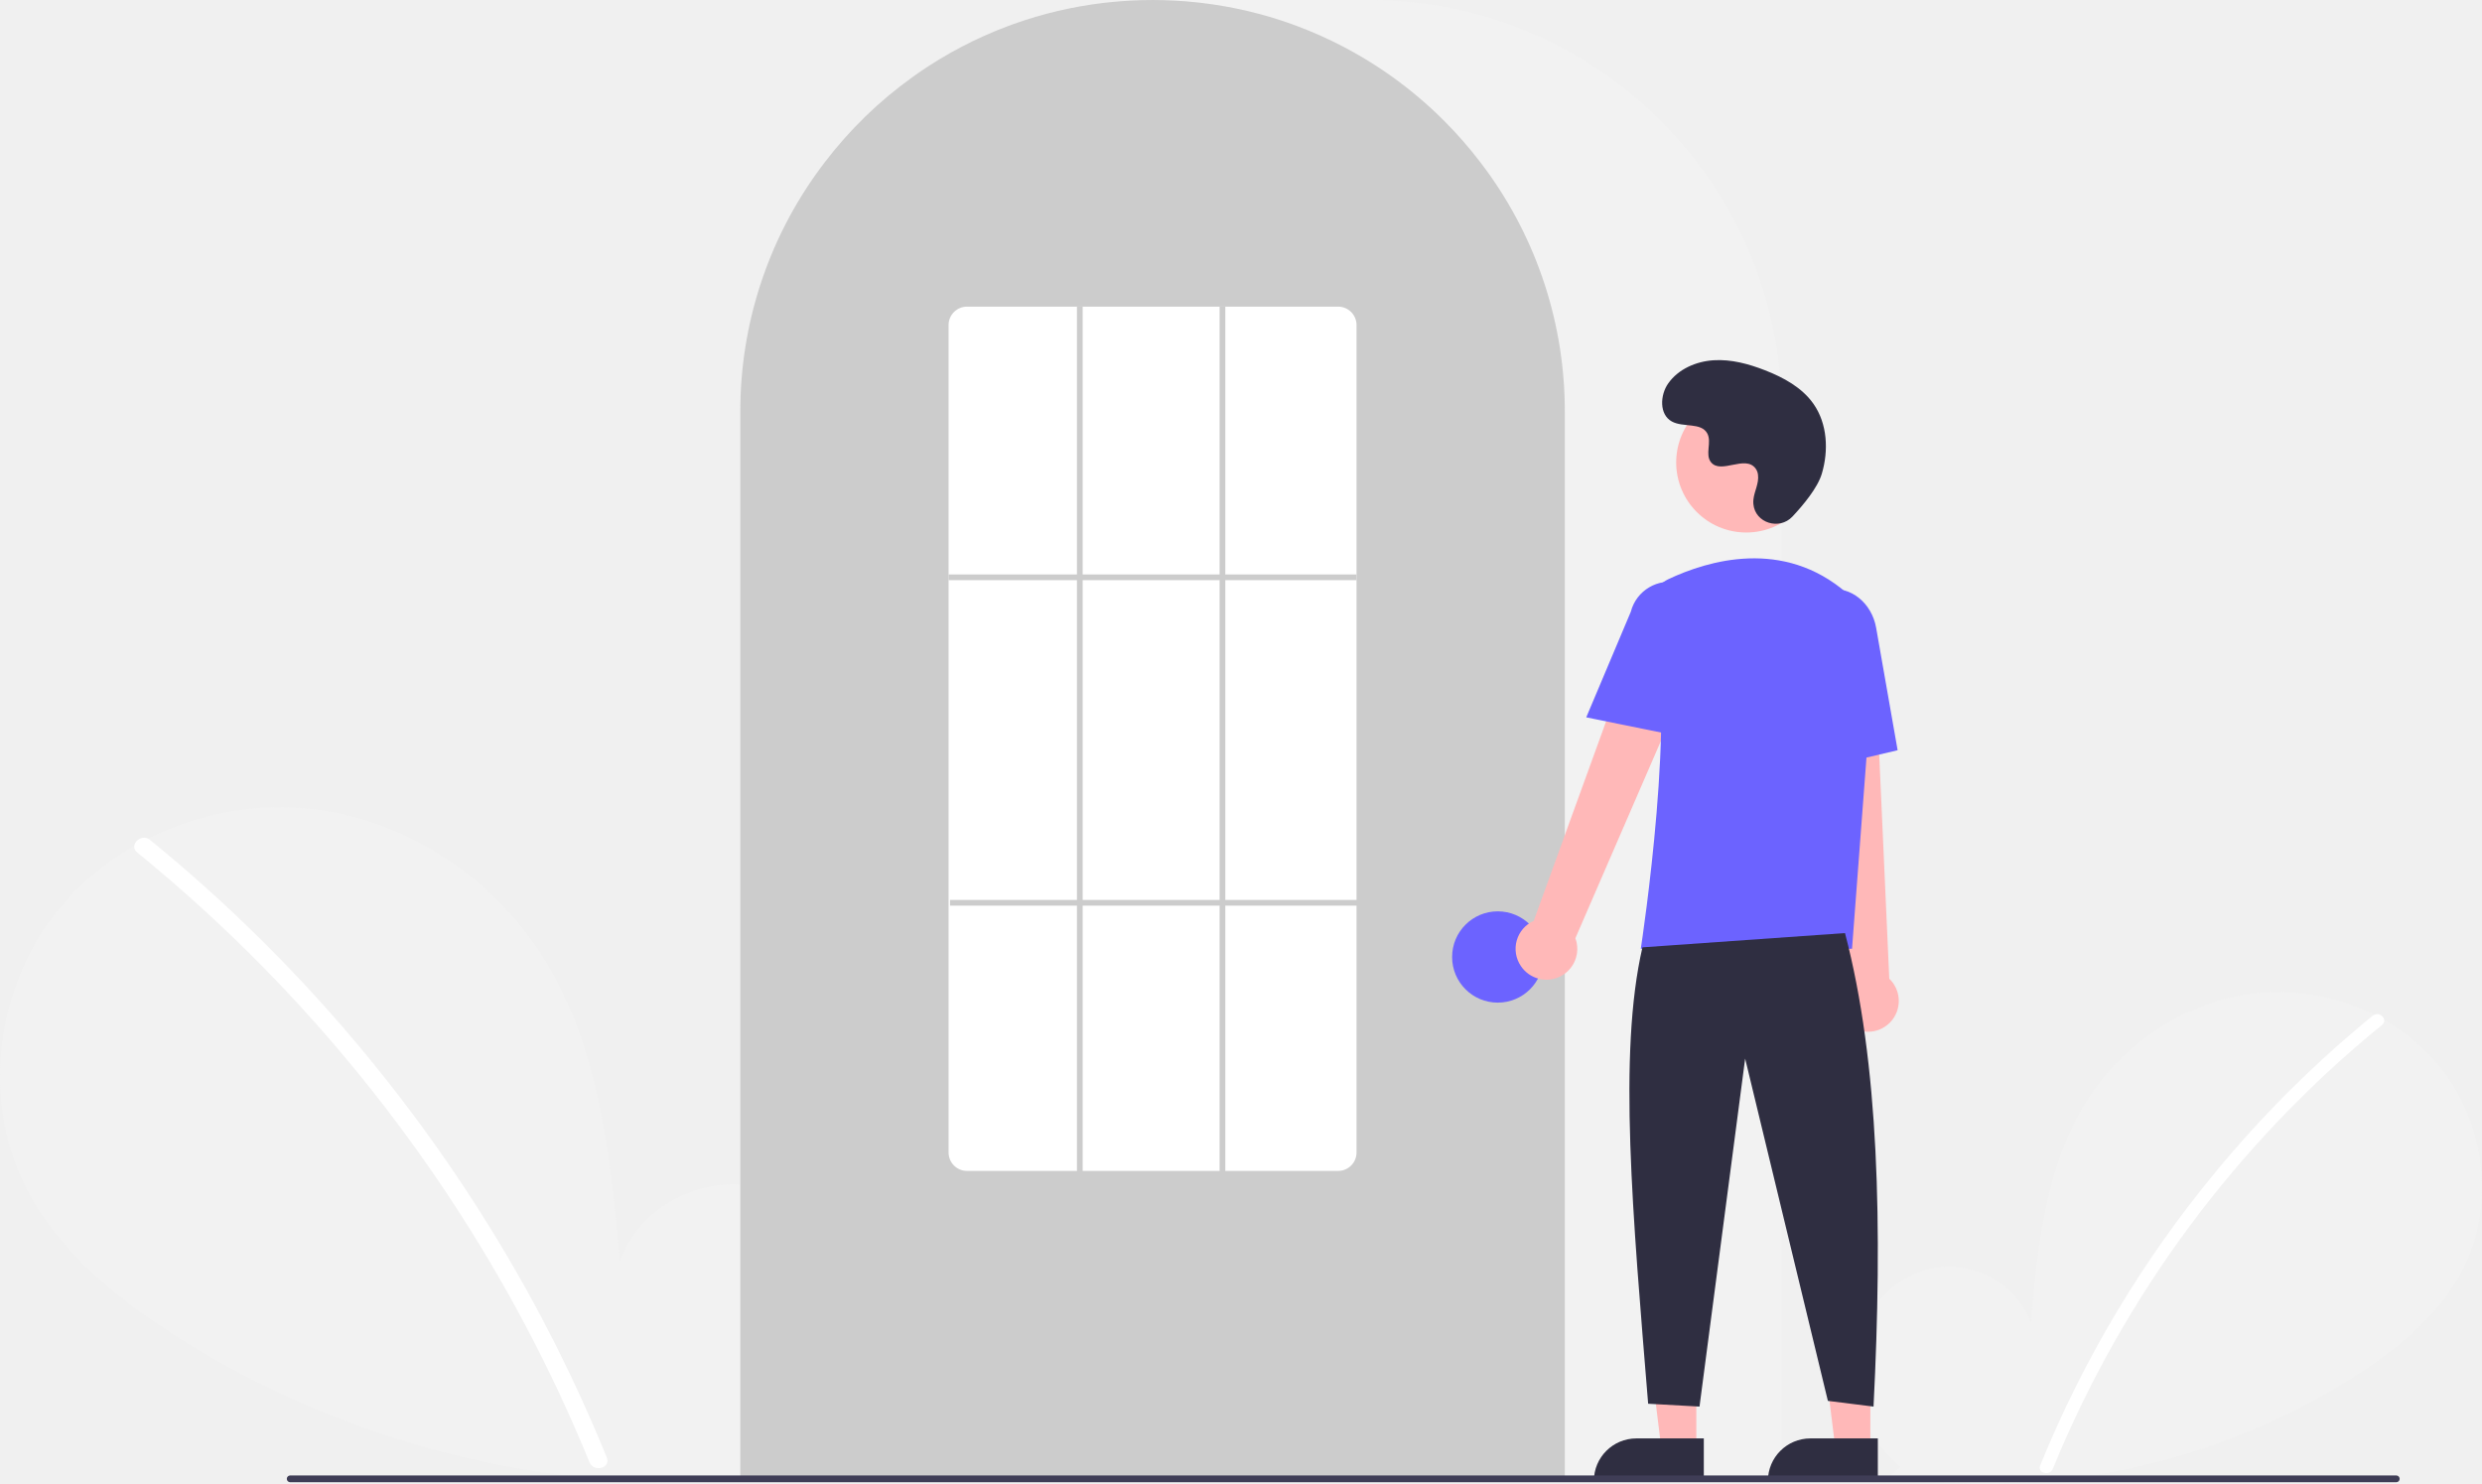
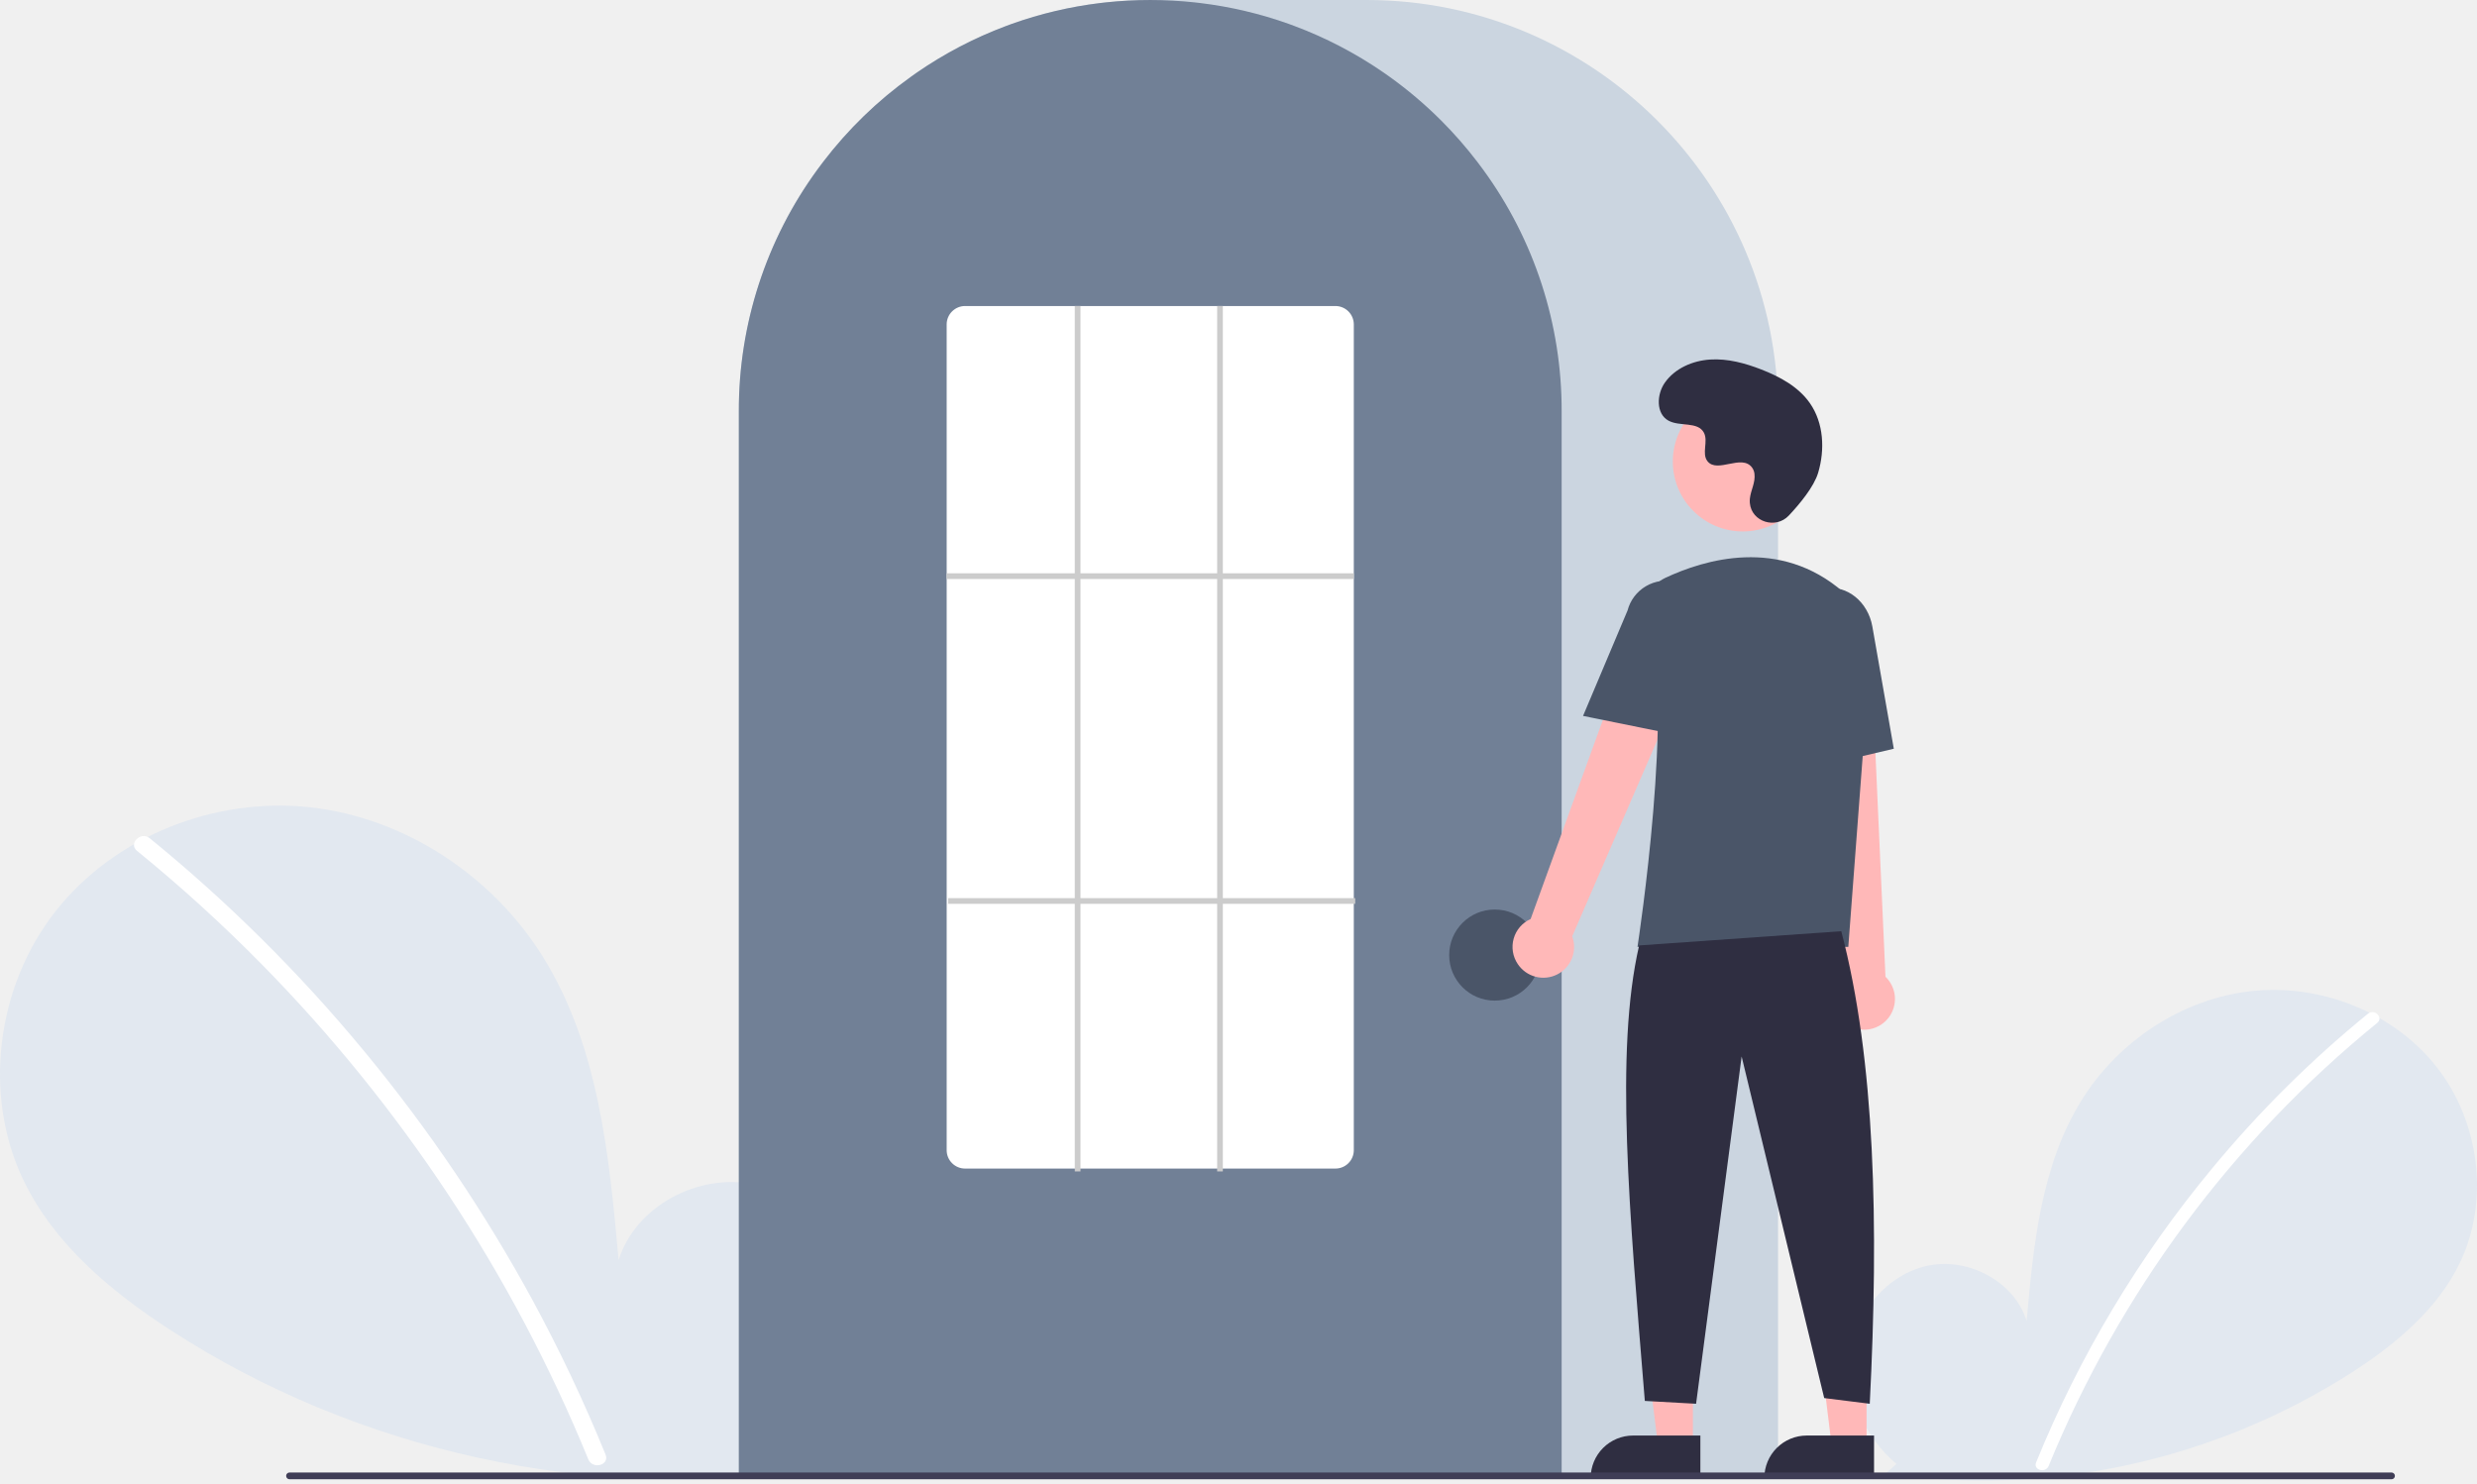
- <svg xmlns="http://www.w3.org/2000/svg" id="b368e7d6-7c4a-408c-9a35-0514749a7e1a" data-name="Layer 1" width="870" height="520.139" viewBox="0 0 870 520.139">
-   <path d="M831.092,704.187c-11.138-9.412-17.904-24.28-16.13-38.754s12.764-27.78,27.018-30.854,30.504,5.435,34.834,19.359c2.383-26.846,5.129-54.818,19.402-77.68,12.924-20.701,35.309-35.514,59.569-38.164s49.803,7.359,64.933,26.507,18.835,46.985,8.238,68.969c-7.806,16.195-22.188,28.247-37.257,38.052a240.452,240.452,0,0,1-164.454,35.977Z" transform="translate(-165 -189.9307)" fill="#f2f2f2" />
-   <path d="M996.728,546.01a393.414,393.414,0,0,0-54.826,54.442,394.561,394.561,0,0,0-61.752,103.194c-1.112,2.725,3.313,3.911,4.412,1.216A392.342,392.342,0,0,1,999.963,549.245c2.284-1.86-.97-5.08-3.236-3.236Z" transform="translate(-165 -189.9307)" fill="#fff" />
-   <path d="M445.067,701.63c15.299-12.927,24.591-33.348,22.154-53.228s-17.531-38.156-37.11-42.377-41.897,7.464-47.844,26.59c-3.273-36.873-7.044-75.292-26.648-106.693-17.751-28.433-48.497-48.778-81.818-52.418s-68.404,10.107-89.185,36.407-25.869,64.535-11.315,94.729c10.722,22.243,30.475,38.797,51.172,52.264,66.03,42.965,147.939,60.884,225.877,49.415" transform="translate(-165 -189.9307)" fill="#f2f2f2" />
-   <path d="M217.567,484.373a540.355,540.355,0,0,1,75.304,74.777A548.076,548.076,0,0,1,352.257,647.04a545.835,545.835,0,0,1,25.43,53.846c1.527,3.743-4.55,5.372-6.06,1.671a536.36,536.36,0,0,0-49.009-92.727A539.734,539.734,0,0,0,256.889,528.632a538.441,538.441,0,0,0-43.766-39.815c-3.138-2.555,1.332-6.978,4.444-4.444Z" transform="translate(-165 -189.9307)" fill="#fff" />
-   <path d="M789.5,708.931h-365v-374.5c0-79.678,64.822-144.5,144.5-144.5h76c79.677,0,144.5,64.822,144.5,144.5Z" transform="translate(-165 -189.9307)" fill="#f2f2f2" />
-   <path d="M713.5,708.931h-289v-374.5a143.382,143.382,0,0,1,27.596-84.944c.664-.905,1.326-1.798,2.009-2.681a144.466,144.466,0,0,1,30.754-29.851c.66-.48,1.322-.952,1.994-1.423a144.16,144.16,0,0,1,31.472-16.459c.661-.25,1.334-.501,2.007-.742a144.02,144.02,0,0,1,31.108-7.336c.658-.09,1.333-.16,2.008-.23a146.288,146.288,0,0,1,31.105,0c.673.07,1.349.141,2.014.231a143.995,143.995,0,0,1,31.1,7.335c.673.241,1.346.492,2.009.743a143.799,143.799,0,0,1,31.106,16.216c.672.461,1.344.933,2.006,1.405a145.987,145.987,0,0,1,18.384,15.564,144.305,144.305,0,0,1,12.724,14.551c.681.88,1.343,1.773,2.005,2.677A143.382,143.382,0,0,1,713.5,334.431Z" transform="translate(-165 -189.9307)" fill="#ccc" />
-   <circle cx="525" cy="335.5" r="16" fill="#6c63ff" />
-   <polygon points="594.599 507.783 582.339 507.783 576.506 460.495 594.601 460.496 594.599 507.783" fill="#ffb8b8" />
-   <path d="M573.582,504.28h23.644a0,0,0,0,1,0,0v14.887a0,0,0,0,1,0,0H558.695a0,0,0,0,1,0,0v0a14.887,14.887,0,0,1,14.887-14.887Z" fill="#2f2e41" />
-   <polygon points="655.599 507.783 643.339 507.783 637.506 460.495 655.601 460.496 655.599 507.783" fill="#ffb8b8" />
-   <path d="M634.582,504.28h23.644a0,0,0,0,1,0,0v14.887a0,0,0,0,1,0,0H619.695a0,0,0,0,1,0,0v0a14.887,14.887,0,0,1,14.887-14.887Z" fill="#2f2e41" />
-   <path d="M698.098,528.6a10.743,10.743,0,0,1,4.511-15.843l41.676-114.867L764.791,409.082,717.206,518.853a10.801,10.801,0,0,1-19.109,9.748Z" transform="translate(-165 -189.9307)" fill="#ffb8b8" />
-   <path d="M814.336,550.184a10.743,10.743,0,0,1-2.893-16.217L798.533,412.458l23.338,1.066L827.236,533.045a10.801,10.801,0,0,1-12.9,17.139Z" transform="translate(-165 -189.9307)" fill="#ffb8b8" />
-   <circle cx="612.106" cy="162.123" r="24.561" fill="#ffb8b8" />
-   <path d="M814.18,522.549H740.133l.089-.576c.133-.861,13.197-86.439,3.562-114.436a11.813,11.813,0,0,1,6.069-14.584h0c13.772-6.485,40.208-14.471,62.52,4.909a28.234,28.234,0,0,1,9.459,23.396Z" transform="translate(-165 -189.9307)" fill="#6c63ff" />
-   <path d="M754.354,448.181,721.018,441.418l15.626-37.03a13.997,13.997,0,0,1,27.106,6.998Z" transform="translate(-165 -189.9307)" fill="#6c63ff" />
-   <path d="M797.05,460.739l-2.004-45.941c-1.52-8.636,3.424-16.8,11.027-18.135,7.605-1.33,15.032,4.66,16.558,13.36l7.533,42.928Z" transform="translate(-165 -189.9307)" fill="#6c63ff" />
-   <path d="M811.716,517.049c11.915,45.377,13.214,103.069,10,166l-16-2-29-120-16,122-18-1c-5.377-66.03-10.613-122.715-2-160Z" transform="translate(-165 -189.9307)" fill="#2f2e41" />
-   <path d="M793.289,371.035c-4.582,4.881-13.091,2.261-13.688-4.407a8.055,8.055,0,0,1,.01-1.556c.308-2.954,2.015-5.635,1.606-8.754a4.59,4.59,0,0,0-.84-2.149c-3.651-4.889-12.222,2.187-15.668-2.239-2.113-2.714.371-6.987-1.251-10.021-2.14-4.004-8.479-2.029-12.454-4.221-4.423-2.439-4.158-9.225-1.247-13.353,3.551-5.034,9.776-7.72,15.923-8.107s12.253,1.275,17.992,3.511c6.521,2.541,12.988,6.054,17.001,11.788,4.88,6.973,5.35,16.348,2.909,24.502C802.098,360.99,797.031,367.049,793.289,371.035Z" transform="translate(-165 -189.9307)" fill="#2f2e41" />
-   <path d="M1004.982,709.574h-738.294a1.191,1.191,0,0,1,0-2.381h738.294a1.191,1.191,0,0,1,0,2.381Z" transform="translate(-165 -189.9307)" fill="#3f3d56" />
-   <path d="M634,600.431H504a6.465,6.465,0,0,1-6.5-6.415V303.846a6.465,6.465,0,0,1,6.5-6.415H634a6.465,6.465,0,0,1,6.5,6.415V594.015A6.465,6.465,0,0,1,634,600.431Z" transform="translate(-165 -189.9307)" fill="#fff" />
-   <rect x="332.5" y="201.39" width="143" height="2" fill="#ccc" />
-   <rect x="333" y="315.5" width="143" height="2" fill="#ccc" />
-   <rect x="377.5" y="107.5" width="2" height="304" fill="#ccc" />
-   <rect x="427.5" y="107.5" width="2" height="304" fill="#ccc" />
+ <svg xmlns="http://www.w3.org/2000/svg" width="870" height="521" viewBox="0 0 870 521" fill="none">
+   <g clip-path="url(#clip0)">
+     <path d="M666.092 514.257C654.954 504.845 648.189 489.977 649.963 475.503C651.737 461.029 662.726 447.723 676.981 444.649C691.236 441.576 707.485 450.084 711.815 464.009C714.198 437.162 716.943 409.191 731.217 386.329C744.141 365.628 766.525 350.815 790.785 348.165C815.045 345.515 840.588 355.524 855.718 374.672C870.848 393.82 874.553 421.658 863.956 443.641C856.15 459.836 841.768 471.888 826.699 481.693C778.008 513.11 719.608 525.886 662.246 517.67L666.092 514.257Z" fill="#E2E8F0" />
+     <path d="M831.728 356.079C811.71 372.383 793.346 390.619 776.902 410.521C751.166 441.562 730.34 476.364 715.15 513.715C714.038 516.44 718.462 517.626 719.562 514.932C744.416 454.228 784.092 400.724 834.963 359.314C837.248 357.454 833.993 354.234 831.728 356.079Z" fill="white" />
+     <path d="M280.067 511.699C295.366 498.772 304.658 478.351 302.221 458.471C299.784 438.591 284.69 420.315 265.112 416.094C245.533 411.872 223.214 423.558 217.267 442.684C213.995 405.81 210.223 367.392 190.619 335.991C172.868 307.558 142.122 287.213 108.801 283.573C75.48 279.933 40.397 293.68 19.616 319.98C-1.165 346.28 -6.253 384.515 8.301 414.709C19.023 436.952 38.777 453.506 59.473 466.973C125.503 509.939 207.412 527.858 285.351 516.388" fill="#E2E8F0" />
+     <path d="M52.567 294.442C80.061 316.836 105.284 341.883 127.871 369.219C150.461 396.526 170.349 425.961 187.257 457.109C196.707 474.582 205.196 492.557 212.687 510.956C214.214 514.698 208.137 516.327 206.627 512.626C193.359 480.19 176.944 449.133 157.618 419.899C138.385 390.772 116.373 363.578 91.889 338.701C78.041 324.637 63.43 311.346 48.123 298.886C44.985 296.331 49.455 291.908 52.567 294.442L52.567 294.442Z" fill="white" />
+     <path d="M624.5 519H259.5V144.5C259.5 64.822 324.322 -5.72205e-06 404 -5.72205e-06H480C559.678 -5.72205e-06 624.5 64.822 624.5 144.5V519Z" fill="#CBD5E0" />
+     <path d="M548.5 519H259.5V144.5C259.42 113.969 269.088 84.21 287.096 59.556C287.76 58.651 288.422 57.758 289.104 56.874C297.815 45.451 308.18 35.39 319.859 27.024C320.518 26.544 321.181 26.072 321.853 25.601C331.625 18.838 342.196 13.31 353.325 9.142C353.986 8.891 354.659 8.64 355.332 8.399C365.397 4.807 375.83 2.347 386.44 1.063C387.098 0.974 387.773 0.903 388.448 0.833C398.787 -0.272 409.215 -0.272 419.554 0.833C420.227 0.903 420.902 0.974 421.568 1.064C432.175 2.348 442.606 4.808 452.668 8.399C453.341 8.64 454.014 8.891 454.677 9.142C465.669 13.258 476.115 18.703 485.783 25.358C486.455 25.819 487.127 26.291 487.79 26.763C494.336 31.436 500.485 36.641 506.173 42.327C510.735 46.887 514.986 51.748 518.898 56.877C519.578 57.758 520.24 58.651 520.903 59.554C538.911 84.209 548.58 113.969 548.5 144.5V519Z" fill="#718096" />
+     <path d="M525 351.5C533.836 351.5 541 344.337 541 335.5C541 326.663 533.836 319.5 525 319.5C516.163 319.5 509 326.663 509 335.5C509 344.337 516.163 351.5 525 351.5Z" fill="#4A5568" />
+     <path d="M594.599 507.783H582.339L576.506 460.495L594.601 460.496L594.599 507.783Z" fill="#FFB8B8" />
+     <path d="M573.582 504.28H597.225V519.167H558.695C558.695 517.212 559.08 515.276 559.828 513.47C560.576 511.664 561.673 510.022 563.055 508.64C564.437 507.258 566.079 506.161 567.885 505.413C569.691 504.665 571.627 504.28 573.582 504.28V504.28Z" fill="#2F2E41" />
+     <path d="M655.599 507.783H643.339L637.506 460.495L655.601 460.496L655.599 507.783Z" fill="#FFB8B8" />
+     <path d="M634.582 504.28H658.225V519.167H619.695C619.695 517.212 620.08 515.276 620.828 513.47C621.576 511.664 622.673 510.022 624.055 508.64C625.437 507.258 627.079 506.161 628.885 505.413C630.691 504.665 632.627 504.28 634.582 504.28V504.28Z" fill="#2F2E41" />
+     <path d="M533.098 338.67C532.216 337.37 531.629 335.893 531.38 334.343C531.131 332.792 531.224 331.206 531.654 329.695C532.084 328.185 532.84 326.787 533.869 325.6C534.898 324.413 536.174 323.467 537.608 322.827L579.284 207.96L599.791 219.151L552.206 328.922C553.122 331.403 553.096 334.133 552.133 336.595C551.17 339.058 549.337 341.082 546.982 342.283C544.626 343.485 541.912 343.781 539.353 343.115C536.794 342.449 534.568 340.867 533.098 338.67V338.67Z" fill="#FFB8B8" />
+     <path d="M649.336 360.254C647.974 359.472 646.799 358.402 645.895 357.118C644.991 355.834 644.38 354.367 644.104 352.821C643.828 351.275 643.895 349.687 644.299 348.169C644.703 346.652 645.435 345.241 646.443 344.037L633.533 222.528L656.87 223.594L662.236 343.114C664.147 344.942 665.32 347.408 665.535 350.043C665.749 352.678 664.989 355.301 663.399 357.414C661.809 359.526 659.499 360.982 656.907 361.506C654.316 362.029 651.622 361.584 649.336 360.254V360.254Z" fill="#FFB8B8" />
+     <path d="M612.106 186.684C625.67 186.684 636.667 175.687 636.667 162.123C636.667 148.558 625.67 137.562 612.106 137.562C598.541 137.562 587.545 148.558 587.545 162.123C587.545 175.687 598.541 186.684 612.106 186.684Z" fill="#FFB8B8" />
+     <path d="M649.18 332.619H575.133L575.222 332.042C575.355 331.181 588.419 245.603 578.784 217.606C577.817 214.855 577.902 211.843 579.022 209.151C580.143 206.459 582.22 204.276 584.853 203.023H584.853C598.625 196.538 625.061 188.552 647.373 207.932C650.657 210.831 653.22 214.454 654.862 218.515C656.504 222.575 657.179 226.962 656.833 231.328L649.18 332.619Z" fill="#4A5568" />
+     <path d="M589.354 258.25L556.018 251.487L571.644 214.457C572.579 210.871 574.899 207.802 578.094 205.923C581.289 204.044 585.098 203.51 588.687 204.436C592.276 205.363 595.351 207.675 597.237 210.865C599.124 214.056 599.667 217.864 598.75 221.455L589.354 258.25Z" fill="#4A5568" />
+     <path d="M632.05 270.808L630.046 224.867C628.526 216.23 633.47 208.066 641.074 206.732C648.679 205.402 656.105 211.392 657.632 220.092L665.165 263.02L632.05 270.808Z" fill="#4A5568" />
+     <path d="M646.716 327.119C658.631 372.495 659.93 430.188 656.716 493.119L640.716 491.119L611.716 371.119L595.716 493.119L577.716 492.119C572.339 426.089 567.103 369.403 575.716 332.119L646.716 327.119Z" fill="#2F2E41" />
+     <path d="M628.289 181.104C623.707 185.985 615.198 183.365 614.601 176.697C614.554 176.179 614.557 175.658 614.611 175.141C614.919 172.188 616.625 169.506 616.217 166.388C616.124 165.611 615.835 164.872 615.377 164.239C611.725 159.349 603.154 166.426 599.708 161.999C597.595 159.285 600.079 155.012 598.458 151.979C596.318 147.975 589.979 149.95 586.004 147.758C581.581 145.318 581.846 138.532 584.757 134.405C588.308 129.371 594.533 126.685 600.68 126.298C606.828 125.911 612.933 127.573 618.673 129.81C625.194 132.351 631.66 135.863 635.673 141.597C640.554 148.571 641.023 157.945 638.583 166.099C637.098 171.059 632.031 177.118 628.289 181.104Z" fill="#2F2E41" />
+     <path d="M839.982 519.643H101.688C101.372 519.643 101.07 519.517 100.848 519.293C100.625 519.07 100.5 518.768 100.5 518.453C100.5 518.138 100.625 517.835 100.848 517.612C101.07 517.389 101.372 517.263 101.688 517.262H839.982C840.297 517.263 840.599 517.389 840.821 517.612C841.044 517.835 841.169 518.138 841.169 518.453C841.169 518.768 841.044 519.07 840.821 519.293C840.599 519.517 840.297 519.643 839.982 519.643V519.643Z" fill="#3F3D56" />
+     <path d="M469 410.5H339C337.288 410.509 335.642 409.839 334.424 408.636C333.205 407.434 332.513 405.797 332.5 404.085V113.915C332.513 112.203 333.205 110.566 334.424 109.364C335.642 108.161 337.288 107.491 339 107.5H469C470.712 107.491 472.358 108.161 473.576 109.364C474.795 110.566 475.487 112.203 475.5 113.915V404.085C475.487 405.797 474.795 407.434 473.576 408.636C472.358 409.839 470.712 410.509 469 410.5V410.5Z" fill="white" />
+     <path d="M475.5 201.39H332.5V203.39H475.5V201.39Z" fill="#CCCCCC" />
+     <path d="M476 315.5H333V317.5H476V315.5Z" fill="#CCCCCC" />
+     <path d="M379.5 107.5H377.5V411.5H379.5V107.5Z" fill="#CCCCCC" />
+     <path d="M429.5 107.5H427.5V411.5H429.5V107.5Z" fill="#CCCCCC" />
+   </g>
+   <defs>
+     <clipPath id="clip0">
+       <rect width="870" height="520.139" fill="white" />
+     </clipPath>
+   </defs>
</svg>
